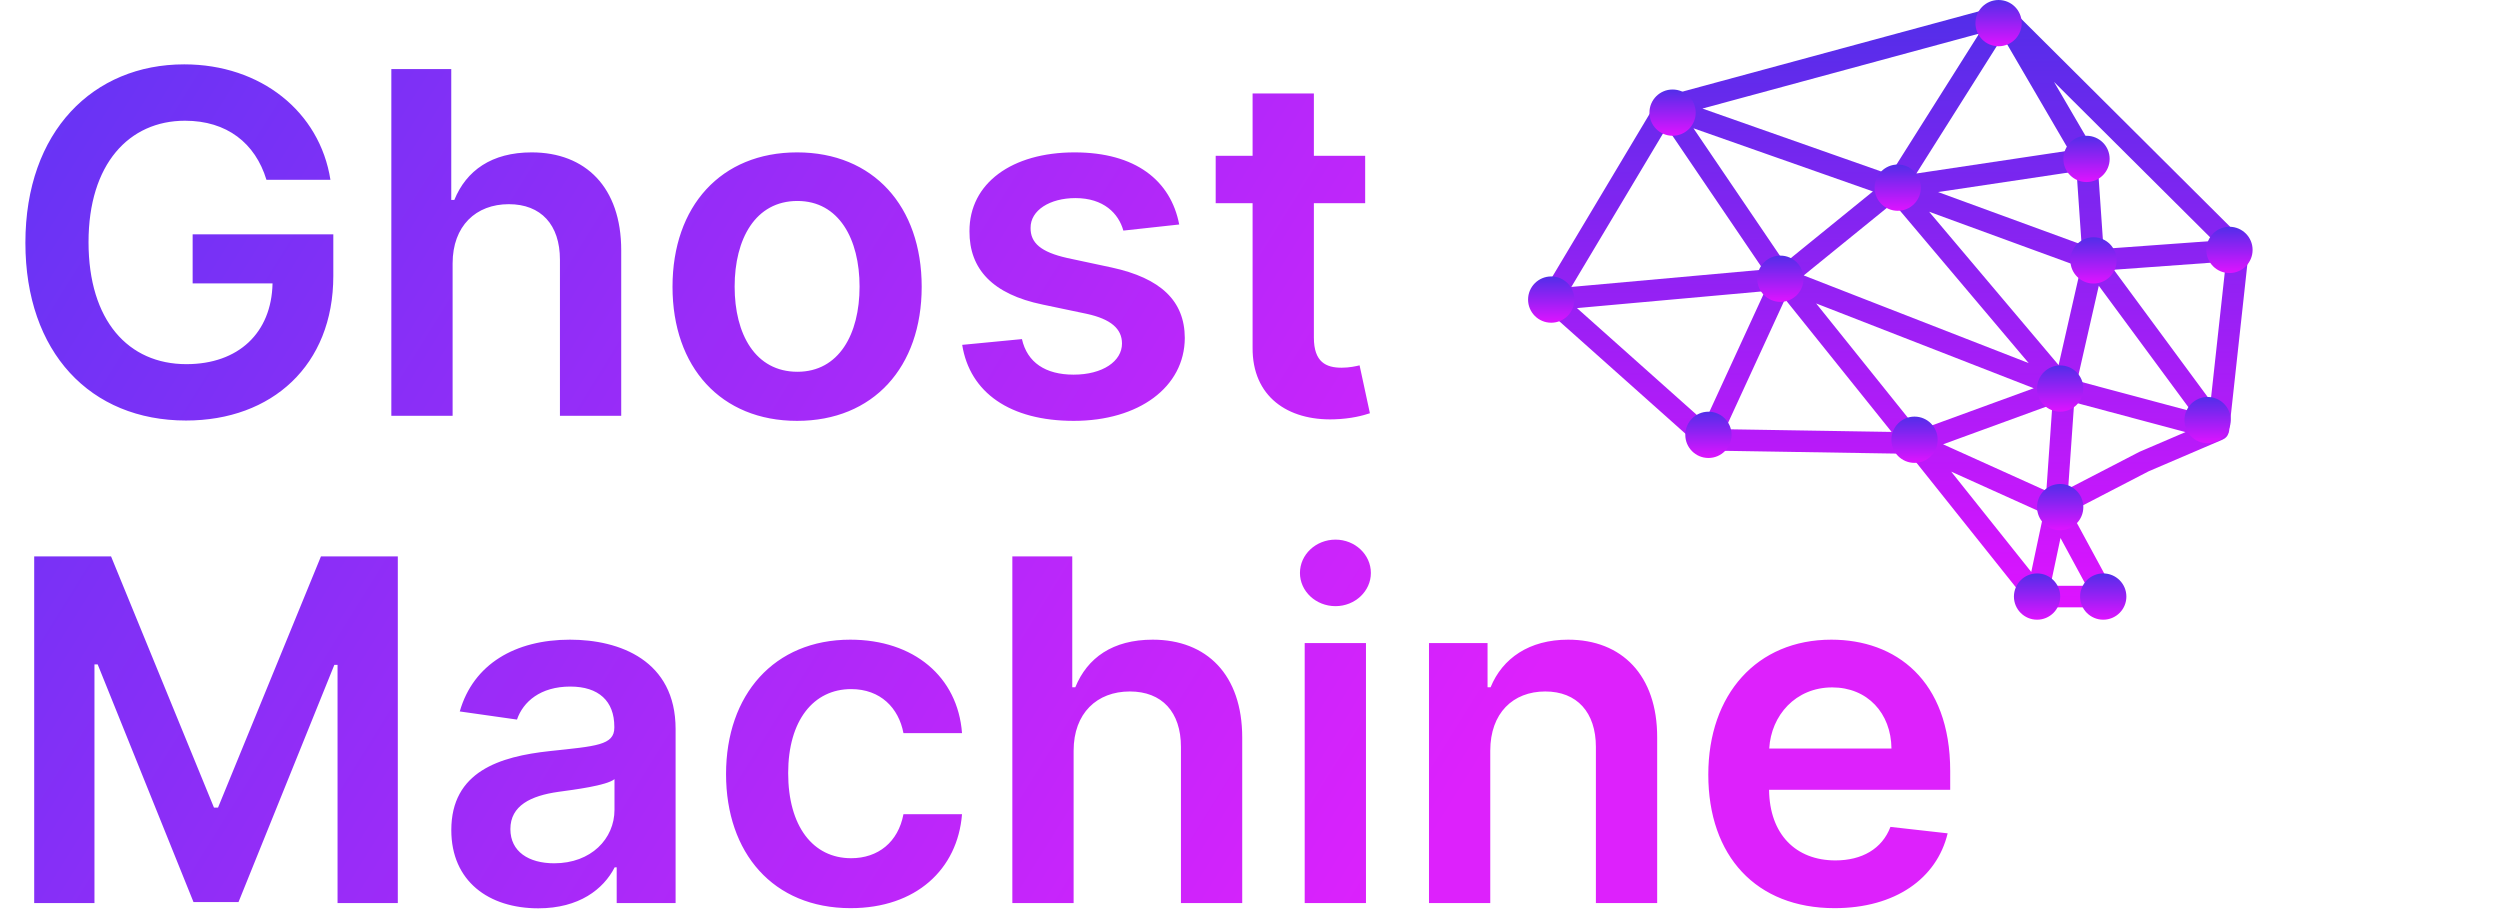
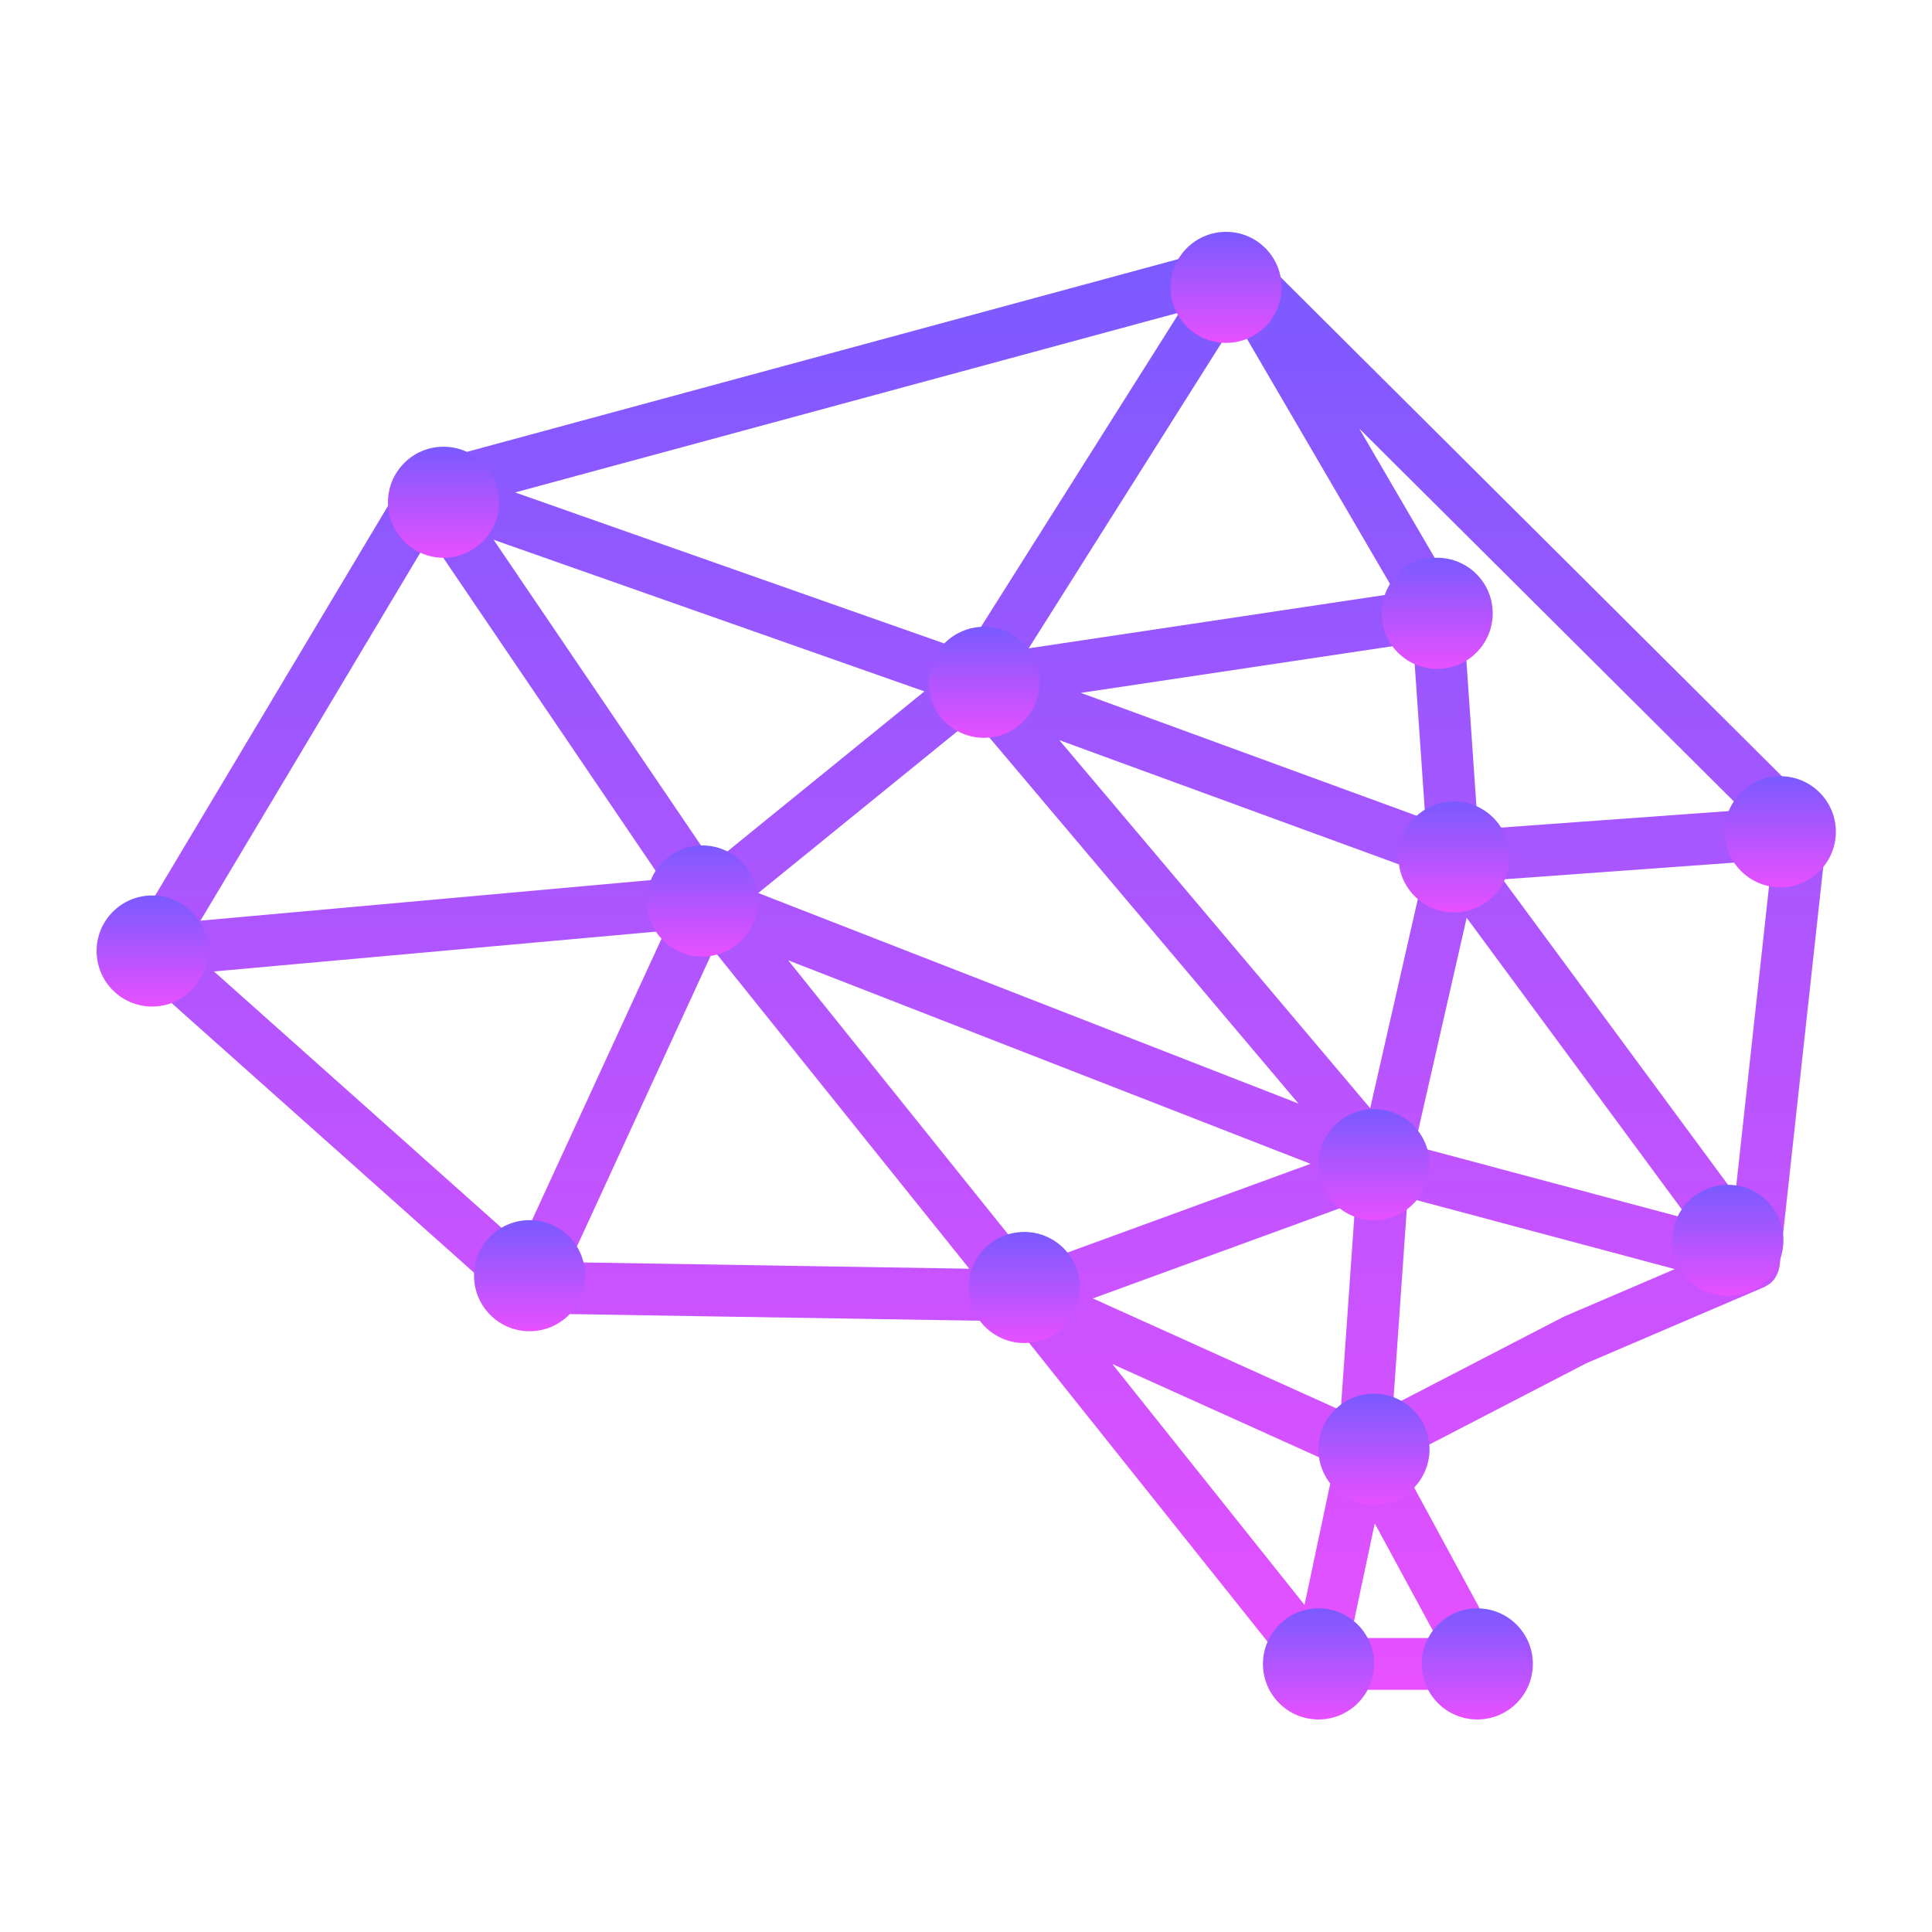
- <svg xmlns="http://www.w3.org/2000/svg" width="944" height="343" viewBox="0 0 944 343" fill="none">
-   <path d="M100.611 67.895H124.773C120.746 42.199 98.501 24.301 69.546 24.301C35.284 24.301 9.588 49.486 9.588 91.673C9.588 133.094 34.133 158.79 70.249 158.79C102.656 158.79 125.859 137.952 125.859 104.202V88.477H72.742V107.014H102.912C102.528 125.679 90.064 137.504 70.376 137.504C48.452 137.504 33.43 121.077 33.43 91.418C33.43 61.95 48.707 45.587 69.865 45.587C85.653 45.587 96.392 54.024 100.611 67.895ZM170.907 99.472C170.907 85.281 179.728 77.099 192.129 77.099C204.274 77.099 211.433 84.834 211.433 98.065V157H234.572V94.486C234.572 70.771 221.149 57.54 200.758 57.54C185.673 57.54 176.085 64.379 171.547 75.501H170.396V26.091H147.768V157H170.907V99.472ZM300.985 158.918C329.75 158.918 348.031 138.655 348.031 108.293C348.031 77.867 329.75 57.54 300.985 57.54C272.221 57.54 253.94 77.867 253.94 108.293C253.94 138.655 272.221 158.918 300.985 158.918ZM301.113 140.381C285.197 140.381 277.399 126.19 277.399 108.229C277.399 90.267 285.197 75.885 301.113 75.885C316.774 75.885 324.572 90.267 324.572 108.229C324.572 126.19 316.774 140.381 301.113 140.381ZM445.27 84.77C442.074 68.151 428.778 57.54 405.767 57.54C382.116 57.54 366.009 69.173 366.072 87.327C366.009 101.645 374.83 111.105 393.686 115.004L410.433 118.52C419.446 120.501 423.665 124.145 423.665 129.706C423.665 136.418 416.378 141.467 405.384 141.467C394.773 141.467 387.869 136.865 385.888 128.044L363.324 130.217C366.2 148.243 381.349 158.918 405.447 158.918C429.993 158.918 447.315 146.197 447.379 127.597C447.315 113.598 438.303 105.033 419.766 101.006L403.018 97.426C393.047 95.189 389.084 91.737 389.148 86.048C389.084 79.401 396.435 74.798 406.087 74.798C416.761 74.798 422.386 80.615 424.176 87.071L445.27 84.77ZM515.487 58.818H496.119V35.295H472.979V58.818H459.045V76.716H472.979V131.304C472.852 149.777 486.275 158.854 503.661 158.342C510.245 158.151 514.783 156.872 517.276 156.041L513.377 137.952C512.099 138.271 509.478 138.847 506.602 138.847C500.785 138.847 496.119 136.801 496.119 127.469V76.716H515.487V58.818ZM12.912 210.091V341H35.668V250.872H36.882L73.061 340.616H90.064L126.243 251.064H127.457V341H150.213V210.091H121.193L82.329 304.949H80.796L41.932 210.091H12.912ZM203.267 342.982C218.672 342.982 227.876 335.759 232.095 327.513H232.862V341H255.107V275.29C255.107 249.338 233.949 241.54 215.22 241.54C194.574 241.54 178.722 250.744 173.608 268.642L195.213 271.71C197.514 264.999 204.034 259.246 215.348 259.246C226.087 259.246 231.967 264.743 231.967 274.395V274.778C231.967 281.426 225 281.746 207.678 283.599C188.629 285.645 170.412 291.334 170.412 313.45C170.412 332.754 184.538 342.982 203.267 342.982ZM209.276 325.979C199.624 325.979 192.72 321.568 192.72 313.067C192.72 304.182 200.455 300.474 210.81 299.004C216.882 298.173 229.027 296.639 232.031 294.21V305.78C232.031 316.71 223.21 325.979 209.276 325.979ZM321.2 342.918C345.874 342.918 361.598 328.28 363.26 307.442H341.143C339.162 317.989 331.555 324.061 321.392 324.061C306.946 324.061 297.614 311.98 297.614 291.909C297.614 272.094 307.138 260.205 321.392 260.205C332.514 260.205 339.354 267.364 341.143 276.824H363.26C361.662 255.538 345.043 241.54 321.072 241.54C292.308 241.54 274.155 262.314 274.155 292.293C274.155 322.016 291.861 342.918 321.2 342.918ZM405.4 283.472C405.4 269.281 414.221 261.099 426.621 261.099C438.766 261.099 445.925 268.834 445.925 282.065V341H469.064V278.486C469.064 254.771 455.641 241.54 435.25 241.54C420.165 241.54 410.577 248.379 406.039 259.501H404.888V210.091H382.26V341H405.4V283.472ZM492.651 341H515.79V242.818H492.651V341ZM504.284 228.884C511.635 228.884 517.644 223.259 517.644 216.355C517.644 209.388 511.635 203.763 504.284 203.763C496.87 203.763 490.861 209.388 490.861 216.355C490.861 223.259 496.87 228.884 504.284 228.884ZM562.724 283.472C562.724 269.281 571.289 261.099 583.498 261.099C595.451 261.099 602.61 268.962 602.61 282.065V341H625.749V278.486C625.813 254.963 612.39 241.54 592.127 241.54C577.425 241.54 567.326 248.571 562.852 259.501H561.701V242.818H539.585V341H562.724V283.472ZM692.738 342.918C715.621 342.918 731.346 331.732 735.437 314.665L713.832 312.236C710.7 320.545 703.029 324.892 693.058 324.892C678.1 324.892 668.192 315.048 668.001 298.237H736.396V291.142C736.396 256.689 715.685 241.54 691.523 241.54C663.398 241.54 645.053 262.186 645.053 292.484C645.053 323.294 663.143 342.918 692.738 342.918ZM668.065 282.641C668.768 270.112 678.036 259.565 691.843 259.565C705.138 259.565 714.087 269.281 714.215 282.641H668.065Z" fill="url(#paint0_linear_226_2)" />
-   <path d="M849.159 94.069C849.142 93.857 849.041 93.686 848.992 93.487C848.939 93.242 848.894 93.01 848.792 92.782C848.662 92.476 848.474 92.22 848.275 91.963C848.161 91.808 848.108 91.617 847.969 91.478L759.224 3.128C759.134 3.039 759.02 2.978 758.922 2.896C758.833 2.819 758.743 2.749 758.649 2.684C758.601 2.652 758.576 2.599 758.527 2.57C758.507 2.558 758.482 2.558 758.462 2.546C758.051 2.293 757.607 2.134 757.142 2.045C757.036 2.024 756.926 2.016 756.816 2C756.547 1.971 756.279 1.963 756.006 1.988C755.892 1.996 755.778 2.012 755.668 2.032C755.651 2.032 755.635 2.037 755.619 2.037C755.545 2.049 755.472 2.045 755.399 2.065C755.358 2.073 755.321 2.069 755.285 2.081L628.067 36.553C627.945 36.585 627.852 36.671 627.737 36.716C627.518 36.797 627.318 36.883 627.118 37.001C627.033 37.05 626.931 37.058 626.845 37.115C626.813 37.135 626.801 37.172 626.768 37.192C626.638 37.286 626.54 37.408 626.426 37.518C626.251 37.681 626.096 37.844 625.949 38.032C625.864 38.142 625.758 38.231 625.684 38.349C625.672 38.37 625.652 38.382 625.64 38.402L582.243 111.036C582.153 111.191 582.128 111.362 582.059 111.521C581.974 111.716 581.888 111.9 581.835 112.108C581.75 112.442 581.729 112.767 581.725 113.106C581.725 113.24 581.672 113.358 581.684 113.493C581.689 113.533 581.713 113.57 581.717 113.611C581.758 113.949 581.872 114.267 581.994 114.584C582.047 114.727 582.067 114.878 582.137 115.008C582.279 115.281 582.499 115.517 582.711 115.762C582.821 115.888 582.894 116.043 583.021 116.157C583.025 116.161 583.025 116.165 583.029 116.169L642.391 169.094C642.582 169.269 642.822 169.363 643.042 169.498C643.173 169.575 643.258 169.693 643.397 169.754C643.429 169.771 643.466 169.762 643.499 169.779C643.983 169.986 644.497 170.121 645.03 170.129L720.968 171.359L766.007 227.808C766.096 227.922 766.243 227.975 766.345 228.077C766.601 228.334 766.87 228.566 767.192 228.753C767.4 228.868 767.608 228.949 767.823 229.026C768.003 229.092 768.149 229.21 768.341 229.25C768.622 229.312 768.911 229.336 769.184 229.336H769.188H794.649C794.677 229.336 794.71 229.34 794.73 229.336C796.983 229.336 798.804 227.515 798.804 225.262C798.804 224.285 798.462 223.388 797.887 222.688L781.91 193.202L811.318 177.971L839.268 166.002C839.476 165.917 839.655 165.778 839.842 165.66C839.924 165.611 840.009 165.591 840.087 165.538C840.095 165.534 840.099 165.526 840.103 165.518C840.123 165.505 840.14 165.489 840.156 165.477C840.482 165.224 840.755 164.931 840.991 164.601C841.032 164.544 841.06 164.483 841.093 164.422C841.154 164.332 841.191 164.238 841.239 164.145C841.354 163.929 841.455 163.713 841.525 163.473C841.545 163.412 841.586 163.371 841.602 163.31C841.618 163.245 841.598 163.187 841.614 163.122C841.618 163.094 841.626 163.069 841.635 163.041C841.651 162.955 841.683 162.882 841.696 162.796C841.7 162.76 841.716 162.731 841.72 162.699L849.146 94.807C849.159 94.692 849.102 94.582 849.106 94.469C849.114 94.334 849.171 94.212 849.159 94.069ZM767.001 215.974L736.77 178.085L771.693 193.846L767.001 215.974ZM595.466 116.336L666.429 109.944L643.702 159.342L595.466 116.336ZM786.012 92.346L731.82 72.519L784.102 64.69L786.012 92.346ZM723.612 65.513L756.218 13.862L781.315 56.868L723.612 65.513ZM673.953 99.296L639.453 48.44L707.207 72.287L673.953 99.296ZM714.89 76.54L766.039 137.112L681.078 104.001L714.89 76.54ZM767.946 146.599L724.272 162.54L685.779 114.58L767.946 146.599ZM728.435 79.954L785.744 100.921L777.331 137.853L728.435 79.954ZM791.932 59.724C791.927 59.679 791.903 59.647 791.899 59.606C791.891 59.553 791.899 59.5 791.891 59.447C791.891 59.431 791.899 59.419 791.895 59.402C791.854 59.141 791.724 58.925 791.638 58.685C791.561 58.477 791.528 58.261 791.418 58.078C791.398 58.038 791.402 57.993 791.378 57.956L791.369 57.94C791.349 57.907 791.333 57.879 791.312 57.85L775.608 30.939L835.895 90.953L794.29 93.972L791.932 59.724ZM713.709 65.936L642.839 40.993L747.325 12.681L713.709 65.936ZM629.351 48.065L665.818 101.817L593.339 108.348L629.351 48.065ZM674.019 112.943L714.267 163.094L651.414 162.075L674.019 112.943ZM733.71 167.77L774.985 152.702L772.7 185.373L733.71 167.77ZM792.506 107.899L827.495 155.329L784.326 143.801L792.506 107.899ZM834.754 151.443L798.176 101.858L840.522 98.787L834.754 151.443ZM787.817 221.189H774.223L778.048 203.158L787.817 221.189ZM807.847 170.61L780.933 184.542L783.214 151.932L825.242 163.155L807.847 170.61Z" fill="url(#paint1_linear_226_2)" />
-   <path d="M794.18 234C799.006 234 802.919 230.088 802.919 225.262C802.919 220.436 799.006 216.524 794.18 216.524C789.355 216.524 785.442 220.436 785.442 225.262C785.442 230.088 789.355 234 794.18 234Z" fill="url(#paint2_linear_226_2)" />
-   <path d="M769.197 234C774.023 234 777.935 230.088 777.935 225.262C777.935 220.436 774.023 216.524 769.197 216.524C764.371 216.524 760.459 220.436 760.459 225.262C760.459 230.088 764.371 234 769.197 234Z" fill="url(#paint3_linear_226_2)" />
-   <path d="M787.867 68.743C792.693 68.743 796.605 64.831 796.605 60.005C796.605 55.179 792.693 51.267 787.867 51.267C783.041 51.267 779.129 55.179 779.129 60.005C779.129 64.831 783.041 68.743 787.867 68.743Z" fill="url(#paint4_linear_226_2)" />
-   <path d="M833.593 167.371C838.418 167.371 842.331 163.459 842.331 158.633C842.331 153.807 838.418 149.895 833.593 149.895C828.767 149.895 824.854 153.807 824.854 158.633C824.854 163.459 828.767 167.371 833.593 167.371Z" fill="url(#paint5_linear_226_2)" />
-   <path d="M841.844 103.105C846.669 103.105 850.582 99.193 850.582 94.367C850.582 89.541 846.669 85.629 841.844 85.629C837.018 85.629 833.105 89.541 833.105 94.367C833.105 99.193 837.018 103.105 841.844 103.105Z" fill="url(#paint6_linear_226_2)" />
-   <path d="M777.926 155.46C782.751 155.46 786.664 151.548 786.664 146.722C786.664 141.897 782.751 137.984 777.926 137.984C773.1 137.984 769.188 141.897 769.188 146.722C769.188 151.548 773.1 155.46 777.926 155.46Z" fill="url(#paint7_linear_226_2)" />
-   <path d="M777.926 200.229C782.751 200.229 786.664 196.317 786.664 191.491C786.664 186.665 782.751 182.753 777.926 182.753C773.1 182.753 769.188 186.665 769.188 191.491C769.188 196.317 773.1 200.229 777.926 200.229Z" fill="url(#paint8_linear_226_2)" />
-   <path d="M722.923 174.786C727.749 174.786 731.661 170.874 731.661 166.048C731.661 161.222 727.749 157.31 722.923 157.31C718.097 157.31 714.185 161.222 714.185 166.048C714.185 170.874 718.097 174.786 722.923 174.786Z" fill="url(#paint9_linear_226_2)" />
-   <path d="M672.275 113.993C677.101 113.993 681.013 110.081 681.013 105.255C681.013 100.429 677.101 96.517 672.275 96.517C667.449 96.517 663.537 100.429 663.537 105.255C663.537 110.081 667.449 113.993 672.275 113.993Z" fill="url(#paint10_linear_226_2)" />
-   <path d="M645.105 172.933C649.931 172.933 653.843 169.021 653.843 164.195C653.843 159.369 649.931 155.457 645.105 155.457C640.279 155.457 636.367 159.369 636.367 164.195C636.367 169.021 640.279 172.933 645.105 172.933Z" fill="url(#paint11_linear_226_2)" />
-   <path d="M585.738 121.86C590.564 121.86 594.476 117.948 594.476 113.122C594.476 108.296 590.564 104.384 585.738 104.384C580.912 104.384 577 108.296 577 113.122C577 117.948 580.912 121.86 585.738 121.86Z" fill="url(#paint12_linear_226_2)" />
-   <path d="M631.563 51.267C636.387 51.267 640.297 47.356 640.297 42.533C640.297 37.709 636.387 33.799 631.563 33.799C626.739 33.799 622.829 37.709 622.829 42.533C622.829 47.356 626.739 51.267 631.563 51.267Z" fill="url(#paint13_linear_226_2)" />
-   <path d="M716.582 79.592C721.405 79.592 725.316 75.681 725.316 70.858C725.316 66.034 721.405 62.124 716.582 62.124C711.758 62.124 707.848 66.034 707.848 70.858C707.848 75.681 711.758 79.592 716.582 79.592Z" fill="url(#paint14_linear_226_2)" />
-   <path d="M754.661 17.468C759.484 17.468 763.395 13.558 763.395 8.734C763.395 3.91 759.484 0 754.661 0C749.837 0 745.927 3.91 745.927 8.734C745.927 13.558 749.837 17.468 754.661 17.468Z" fill="url(#paint15_linear_226_2)" />
-   <path d="M790.508 107.061C795.332 107.061 799.242 103.151 799.242 98.327C799.242 93.504 795.332 89.593 790.508 89.593C785.685 89.593 781.774 93.504 781.774 98.327C781.774 103.151 785.685 107.061 790.508 107.061Z" fill="url(#paint16_linear_226_2)" />
+ <svg xmlns="http://www.w3.org/2000/svg" width="100" height="100" viewBox="0 0 100 100" fill="none">
+   <path d="M94.557 42.955C94.551 42.885 94.518 42.828 94.502 42.763C94.484 42.682 94.469 42.606 94.436 42.531C94.393 42.43 94.331 42.346 94.266 42.261C94.228 42.211 94.211 42.148 94.165 42.102L64.963 13.03C64.933 13 64.896 12.98 64.864 12.953C64.834 12.928 64.805 12.905 64.774 12.883C64.758 12.873 64.75 12.855 64.734 12.846C64.727 12.842 64.719 12.842 64.712 12.838C64.577 12.755 64.43 12.702 64.278 12.673C64.243 12.666 64.207 12.664 64.171 12.658C64.082 12.649 63.993 12.646 63.904 12.654C63.866 12.657 63.829 12.662 63.792 12.669C63.787 12.669 63.782 12.67 63.776 12.67C63.752 12.674 63.728 12.673 63.704 12.68C63.691 12.682 63.678 12.681 63.666 12.685L21.804 24.028C21.764 24.039 21.733 24.067 21.696 24.082C21.623 24.109 21.558 24.137 21.492 24.176C21.464 24.192 21.43 24.194 21.402 24.213C21.392 24.22 21.387 24.232 21.377 24.239C21.334 24.27 21.302 24.31 21.264 24.346C21.206 24.399 21.156 24.453 21.107 24.515C21.079 24.551 21.044 24.581 21.02 24.619C21.016 24.626 21.009 24.63 21.006 24.637L6.725 48.538C6.696 48.589 6.688 48.645 6.665 48.697C6.637 48.761 6.609 48.822 6.591 48.89C6.563 49 6.556 49.107 6.555 49.219C6.555 49.263 6.538 49.302 6.542 49.346C6.543 49.359 6.551 49.371 6.552 49.385C6.566 49.496 6.603 49.601 6.644 49.705C6.661 49.752 6.668 49.802 6.69 49.845C6.737 49.934 6.81 50.012 6.879 50.093C6.916 50.134 6.94 50.185 6.981 50.223C6.983 50.224 6.983 50.225 6.984 50.227L26.518 67.642C26.581 67.7 26.66 67.731 26.732 67.775C26.775 67.8 26.803 67.839 26.849 67.859C26.859 67.865 26.871 67.862 26.882 67.868C27.042 67.936 27.211 67.98 27.386 67.983L52.374 68.388L67.195 86.963C67.224 87 67.272 87.018 67.306 87.051C67.39 87.136 67.479 87.212 67.585 87.274C67.653 87.311 67.721 87.338 67.793 87.364C67.852 87.385 67.9 87.424 67.963 87.437C68.055 87.457 68.15 87.465 68.24 87.465H68.242H76.62C76.629 87.465 76.64 87.467 76.646 87.465C77.388 87.465 77.987 86.866 77.987 86.125C77.987 85.803 77.874 85.508 77.685 85.278L72.428 75.575L82.105 70.563L91.302 66.625C91.37 66.597 91.429 66.551 91.491 66.512C91.518 66.496 91.546 66.49 91.571 66.472C91.574 66.471 91.575 66.468 91.577 66.465C91.584 66.461 91.589 66.456 91.594 66.452C91.701 66.369 91.791 66.272 91.869 66.164C91.882 66.145 91.892 66.125 91.903 66.105C91.923 66.075 91.935 66.044 91.951 66.014C91.988 65.942 92.022 65.871 92.045 65.792C92.051 65.772 92.065 65.759 92.07 65.739C92.075 65.717 92.069 65.699 92.074 65.677C92.075 65.668 92.078 65.66 92.081 65.65C92.086 65.622 92.097 65.598 92.101 65.57C92.102 65.558 92.108 65.548 92.109 65.538L94.553 43.197C94.557 43.16 94.538 43.123 94.539 43.086C94.542 43.042 94.561 43.002 94.557 42.955ZM67.522 83.069L57.574 70.601L69.066 75.787L67.522 83.069ZM11.076 50.282L34.428 48.178L26.949 64.433L11.076 50.282ZM73.778 42.388L55.945 35.863L73.149 33.287L73.778 42.388ZM53.244 33.558L63.973 16.562L72.232 30.713L53.244 33.558ZM36.904 44.674L25.551 27.94L47.846 35.787L36.904 44.674ZM50.374 37.186L67.205 57.118L39.248 46.223L50.374 37.186ZM67.833 60.24L53.461 65.485L40.795 49.704L67.833 60.24ZM54.831 38.31L73.689 45.209L70.921 57.362L54.831 38.31ZM75.725 31.653C75.724 31.638 75.716 31.627 75.715 31.614C75.712 31.597 75.715 31.579 75.712 31.562C75.712 31.556 75.715 31.552 75.713 31.547C75.7 31.461 75.657 31.39 75.629 31.311C75.603 31.243 75.593 31.172 75.557 31.111C75.55 31.098 75.551 31.083 75.543 31.071L75.54 31.066C75.534 31.055 75.528 31.046 75.522 31.036L70.354 22.181L90.192 41.929L76.502 42.922L75.725 31.653ZM49.986 33.697L26.665 25.489L61.047 16.173L49.986 33.697ZM22.227 27.816L34.227 45.504L10.377 47.653L22.227 27.816ZM36.925 49.165L50.169 65.668L29.487 65.333L36.925 49.165ZM56.567 67.207L70.149 62.248L69.397 72.999L56.567 67.207ZM75.915 47.505L87.428 63.113L73.223 59.319L75.915 47.505ZM89.817 61.834L77.781 45.517L91.715 44.507L89.817 61.834ZM74.372 84.784H69.898L71.157 78.851L74.372 84.784ZM80.963 68.141L72.106 72.725L72.857 61.995L86.687 65.688L80.963 68.141Z" fill="url(#paint0_linear_226_3)" />
+   <path d="M76.465 89C78.053 89 79.341 87.713 79.341 86.125C79.341 84.537 78.053 83.249 76.465 83.249C74.877 83.249 73.59 84.537 73.59 86.125C73.59 87.713 74.877 89 76.465 89Z" fill="url(#paint1_linear_226_3)" />
+   <path d="M68.246 89C69.834 89 71.121 87.713 71.121 86.125C71.121 84.537 69.834 83.249 68.246 83.249C66.657 83.249 65.37 84.537 65.37 86.125C65.37 87.713 66.657 89 68.246 89Z" fill="url(#paint2_linear_226_3)" />
+   <path d="M74.388 34.621C75.976 34.621 77.263 33.334 77.263 31.745C77.263 30.157 75.976 28.87 74.388 28.87C72.8 28.87 71.513 30.157 71.513 31.745C71.513 33.334 72.8 34.621 74.388 34.621Z" fill="url(#paint3_linear_226_3)" />
+   <path d="M89.434 67.075C91.022 67.075 92.309 65.788 92.309 64.2C92.309 62.612 91.022 61.325 89.434 61.325C87.846 61.325 86.559 62.612 86.559 64.2C86.559 65.788 87.846 67.075 89.434 67.075Z" fill="url(#paint4_linear_226_3)" />
+   <path d="M92.149 45.928C93.737 45.928 95.024 44.64 95.024 43.052C95.024 41.464 93.737 40.177 92.149 40.177C90.561 40.177 89.273 41.464 89.273 43.052C89.273 44.64 90.561 45.928 92.149 45.928Z" fill="url(#paint5_linear_226_3)" />
+   <path d="M71.117 63.156C72.705 63.156 73.992 61.869 73.992 60.281C73.992 58.693 72.705 57.405 71.117 57.405C69.528 57.405 68.241 58.693 68.241 60.281C68.241 61.869 69.528 63.156 71.117 63.156Z" fill="url(#paint6_linear_226_3)" />
+   <path d="M71.117 77.887C72.705 77.887 73.992 76.6 73.992 75.012C73.992 73.424 72.705 72.137 71.117 72.137C69.528 72.137 68.241 73.424 68.241 75.012C68.241 76.6 69.528 77.887 71.117 77.887Z" fill="url(#paint7_linear_226_3)" />
+   <path d="M53.017 69.515C54.605 69.515 55.892 68.228 55.892 66.64C55.892 65.052 54.605 63.765 53.017 63.765C51.429 63.765 50.142 65.052 50.142 66.64C50.142 68.228 51.429 69.515 53.017 69.515Z" fill="url(#paint8_linear_226_3)" />
+   <path d="M36.351 49.511C37.939 49.511 39.226 48.223 39.226 46.635C39.226 45.047 37.939 43.76 36.351 43.76C34.763 43.76 33.476 45.047 33.476 46.635C33.476 48.223 34.763 49.511 36.351 49.511Z" fill="url(#paint9_linear_226_3)" />
+   <path d="M27.412 68.905C29 68.905 30.287 67.618 30.287 66.03C30.287 64.442 29 63.154 27.412 63.154C25.823 63.154 24.536 64.442 24.536 66.03C24.536 67.618 25.823 68.905 27.412 68.905Z" fill="url(#paint10_linear_226_3)" />
+   <path d="M7.875 52.099C9.463 52.099 10.751 50.812 10.751 49.224C10.751 47.636 9.463 46.349 7.875 46.349C6.287 46.349 5 47.636 5 49.224C5 50.812 6.287 52.099 7.875 52.099Z" fill="url(#paint11_linear_226_3)" />
+   <path d="M22.955 28.87C24.542 28.87 25.829 27.583 25.829 25.996C25.829 24.409 24.542 23.122 22.955 23.122C21.368 23.122 20.081 24.409 20.081 25.996C20.081 27.583 21.368 28.87 22.955 28.87Z" fill="url(#paint12_linear_226_3)" />
+   <path d="M50.932 38.19C52.519 38.19 53.806 36.904 53.806 35.316C53.806 33.729 52.519 32.442 50.932 32.442C49.344 32.442 48.058 33.729 48.058 35.316C48.058 36.904 49.344 38.19 50.932 38.19Z" fill="url(#paint13_linear_226_3)" />
+   <path d="M63.461 17.748C65.048 17.748 66.335 16.461 66.335 14.874C66.335 13.287 65.048 12 63.461 12C61.874 12 60.587 13.287 60.587 14.874C60.587 16.461 61.874 17.748 63.461 17.748Z" fill="url(#paint14_linear_226_3)" />
+   <path d="M75.258 47.23C76.845 47.23 78.132 45.943 78.132 44.355C78.132 42.768 76.845 41.481 75.258 41.481C73.671 41.481 72.384 42.768 72.384 44.355C72.384 45.943 73.671 47.23 75.258 47.23Z" fill="url(#paint15_linear_226_3)" />
  <defs>
-     <linearGradient id="paint0_linear_226_2" x1="1.13085e-05" y1="-60" x2="560" y2="288" gradientUnits="userSpaceOnUse">
-       <stop stop-color="#5A36F4" />
-       <stop offset="1" stop-color="#DD21FC" />
+     <linearGradient id="paint0_linear_226_3" x1="50.549" y1="12.649" x2="50.549" y2="87.466" gradientUnits="userSpaceOnUse">
+       <stop stop-color="#7A5AFF" />
+       <stop offset="1" stop-color="#E750FF" />
    </linearGradient>
-     <linearGradient id="paint1_linear_226_2" x1="715.422" y1="1.973" x2="715.422" y2="229.338" gradientUnits="userSpaceOnUse">
-       <stop stop-color="#512EE9" />
-       <stop offset="1" stop-color="#DE13FF" />
+     <linearGradient id="paint1_linear_226_3" x1="76.465" y1="83.249" x2="76.465" y2="89" gradientUnits="userSpaceOnUse">
+       <stop stop-color="#7A5AFF" />
+       <stop offset="1" stop-color="#E750FF" />
    </linearGradient>
-     <linearGradient id="paint2_linear_226_2" x1="794.18" y1="216.524" x2="794.18" y2="234" gradientUnits="userSpaceOnUse">
-       <stop stop-color="#512EE9" />
-       <stop offset="1" stop-color="#DE13FF" />
+     <linearGradient id="paint2_linear_226_3" x1="68.246" y1="83.249" x2="68.246" y2="89" gradientUnits="userSpaceOnUse">
+       <stop stop-color="#7A5AFF" />
+       <stop offset="1" stop-color="#E750FF" />
    </linearGradient>
-     <linearGradient id="paint3_linear_226_2" x1="769.197" y1="216.524" x2="769.197" y2="234" gradientUnits="userSpaceOnUse">
-       <stop stop-color="#512EE9" />
-       <stop offset="1" stop-color="#DE13FF" />
+     <linearGradient id="paint3_linear_226_3" x1="74.388" y1="28.87" x2="74.388" y2="34.621" gradientUnits="userSpaceOnUse">
+       <stop stop-color="#7A5AFF" />
+       <stop offset="1" stop-color="#E750FF" />
    </linearGradient>
-     <linearGradient id="paint4_linear_226_2" x1="787.867" y1="51.267" x2="787.867" y2="68.743" gradientUnits="userSpaceOnUse">
-       <stop stop-color="#512EE9" />
-       <stop offset="1" stop-color="#DE13FF" />
+     <linearGradient id="paint4_linear_226_3" x1="89.434" y1="61.325" x2="89.434" y2="67.075" gradientUnits="userSpaceOnUse">
+       <stop stop-color="#7A5AFF" />
+       <stop offset="1" stop-color="#E750FF" />
    </linearGradient>
-     <linearGradient id="paint5_linear_226_2" x1="833.593" y1="149.895" x2="833.593" y2="167.371" gradientUnits="userSpaceOnUse">
-       <stop stop-color="#512EE9" />
-       <stop offset="1" stop-color="#DE13FF" />
+     <linearGradient id="paint5_linear_226_3" x1="92.149" y1="40.177" x2="92.149" y2="45.928" gradientUnits="userSpaceOnUse">
+       <stop stop-color="#7A5AFF" />
+       <stop offset="1" stop-color="#E750FF" />
    </linearGradient>
-     <linearGradient id="paint6_linear_226_2" x1="841.844" y1="85.629" x2="841.844" y2="103.105" gradientUnits="userSpaceOnUse">
-       <stop stop-color="#512EE9" />
-       <stop offset="1" stop-color="#DE13FF" />
+     <linearGradient id="paint6_linear_226_3" x1="71.117" y1="57.405" x2="71.117" y2="63.156" gradientUnits="userSpaceOnUse">
+       <stop stop-color="#7A5AFF" />
+       <stop offset="1" stop-color="#E750FF" />
    </linearGradient>
-     <linearGradient id="paint7_linear_226_2" x1="777.926" y1="137.984" x2="777.926" y2="155.46" gradientUnits="userSpaceOnUse">
-       <stop stop-color="#512EE9" />
-       <stop offset="1" stop-color="#DE13FF" />
+     <linearGradient id="paint7_linear_226_3" x1="71.117" y1="72.137" x2="71.117" y2="77.887" gradientUnits="userSpaceOnUse">
+       <stop stop-color="#7A5AFF" />
+       <stop offset="1" stop-color="#E750FF" />
    </linearGradient>
-     <linearGradient id="paint8_linear_226_2" x1="777.926" y1="182.753" x2="777.926" y2="200.229" gradientUnits="userSpaceOnUse">
-       <stop stop-color="#512EE9" />
-       <stop offset="1" stop-color="#DE13FF" />
+     <linearGradient id="paint8_linear_226_3" x1="53.017" y1="63.765" x2="53.017" y2="69.515" gradientUnits="userSpaceOnUse">
+       <stop stop-color="#7A5AFF" />
+       <stop offset="1" stop-color="#E750FF" />
    </linearGradient>
-     <linearGradient id="paint9_linear_226_2" x1="722.923" y1="157.31" x2="722.923" y2="174.786" gradientUnits="userSpaceOnUse">
-       <stop stop-color="#512EE9" />
-       <stop offset="1" stop-color="#DE13FF" />
+     <linearGradient id="paint9_linear_226_3" x1="36.351" y1="43.76" x2="36.351" y2="49.511" gradientUnits="userSpaceOnUse">
+       <stop stop-color="#7A5AFF" />
+       <stop offset="1" stop-color="#E750FF" />
    </linearGradient>
-     <linearGradient id="paint10_linear_226_2" x1="672.275" y1="96.517" x2="672.275" y2="113.993" gradientUnits="userSpaceOnUse">
-       <stop stop-color="#512EE9" />
-       <stop offset="1" stop-color="#DE13FF" />
+     <linearGradient id="paint10_linear_226_3" x1="27.412" y1="63.154" x2="27.412" y2="68.905" gradientUnits="userSpaceOnUse">
+       <stop stop-color="#7A5AFF" />
+       <stop offset="1" stop-color="#E750FF" />
    </linearGradient>
-     <linearGradient id="paint11_linear_226_2" x1="645.105" y1="155.457" x2="645.105" y2="172.933" gradientUnits="userSpaceOnUse">
-       <stop stop-color="#512EE9" />
-       <stop offset="1" stop-color="#DE13FF" />
+     <linearGradient id="paint11_linear_226_3" x1="7.875" y1="46.349" x2="7.875" y2="52.099" gradientUnits="userSpaceOnUse">
+       <stop stop-color="#7A5AFF" />
+       <stop offset="1" stop-color="#E750FF" />
    </linearGradient>
-     <linearGradient id="paint12_linear_226_2" x1="585.738" y1="104.384" x2="585.738" y2="121.86" gradientUnits="userSpaceOnUse">
-       <stop stop-color="#512EE9" />
-       <stop offset="1" stop-color="#DE13FF" />
+     <linearGradient id="paint12_linear_226_3" x1="22.955" y1="23.122" x2="22.955" y2="28.87" gradientUnits="userSpaceOnUse">
+       <stop stop-color="#7A5AFF" />
+       <stop offset="1" stop-color="#E750FF" />
    </linearGradient>
-     <linearGradient id="paint13_linear_226_2" x1="631.563" y1="33.799" x2="631.563" y2="51.267" gradientUnits="userSpaceOnUse">
-       <stop stop-color="#512EE9" />
-       <stop offset="1" stop-color="#DE13FF" />
+     <linearGradient id="paint13_linear_226_3" x1="50.932" y1="32.442" x2="50.932" y2="38.19" gradientUnits="userSpaceOnUse">
+       <stop stop-color="#7A5AFF" />
+       <stop offset="1" stop-color="#E750FF" />
    </linearGradient>
-     <linearGradient id="paint14_linear_226_2" x1="716.582" y1="62.124" x2="716.582" y2="79.592" gradientUnits="userSpaceOnUse">
-       <stop stop-color="#512EE9" />
-       <stop offset="1" stop-color="#DE13FF" />
+     <linearGradient id="paint14_linear_226_3" x1="63.461" y1="12" x2="63.461" y2="17.748" gradientUnits="userSpaceOnUse">
+       <stop stop-color="#7A5AFF" />
+       <stop offset="1" stop-color="#E750FF" />
    </linearGradient>
-     <linearGradient id="paint15_linear_226_2" x1="754.661" y1="0" x2="754.661" y2="17.468" gradientUnits="userSpaceOnUse">
-       <stop stop-color="#512EE9" />
-       <stop offset="1" stop-color="#DE13FF" />
-     </linearGradient>
-     <linearGradient id="paint16_linear_226_2" x1="790.508" y1="89.593" x2="790.508" y2="107.061" gradientUnits="userSpaceOnUse">
-       <stop stop-color="#512EE9" />
-       <stop offset="1" stop-color="#DE13FF" />
+     <linearGradient id="paint15_linear_226_3" x1="75.258" y1="41.481" x2="75.258" y2="47.23" gradientUnits="userSpaceOnUse">
+       <stop stop-color="#7A5AFF" />
+       <stop offset="1" stop-color="#E750FF" />
    </linearGradient>
  </defs>
</svg>
